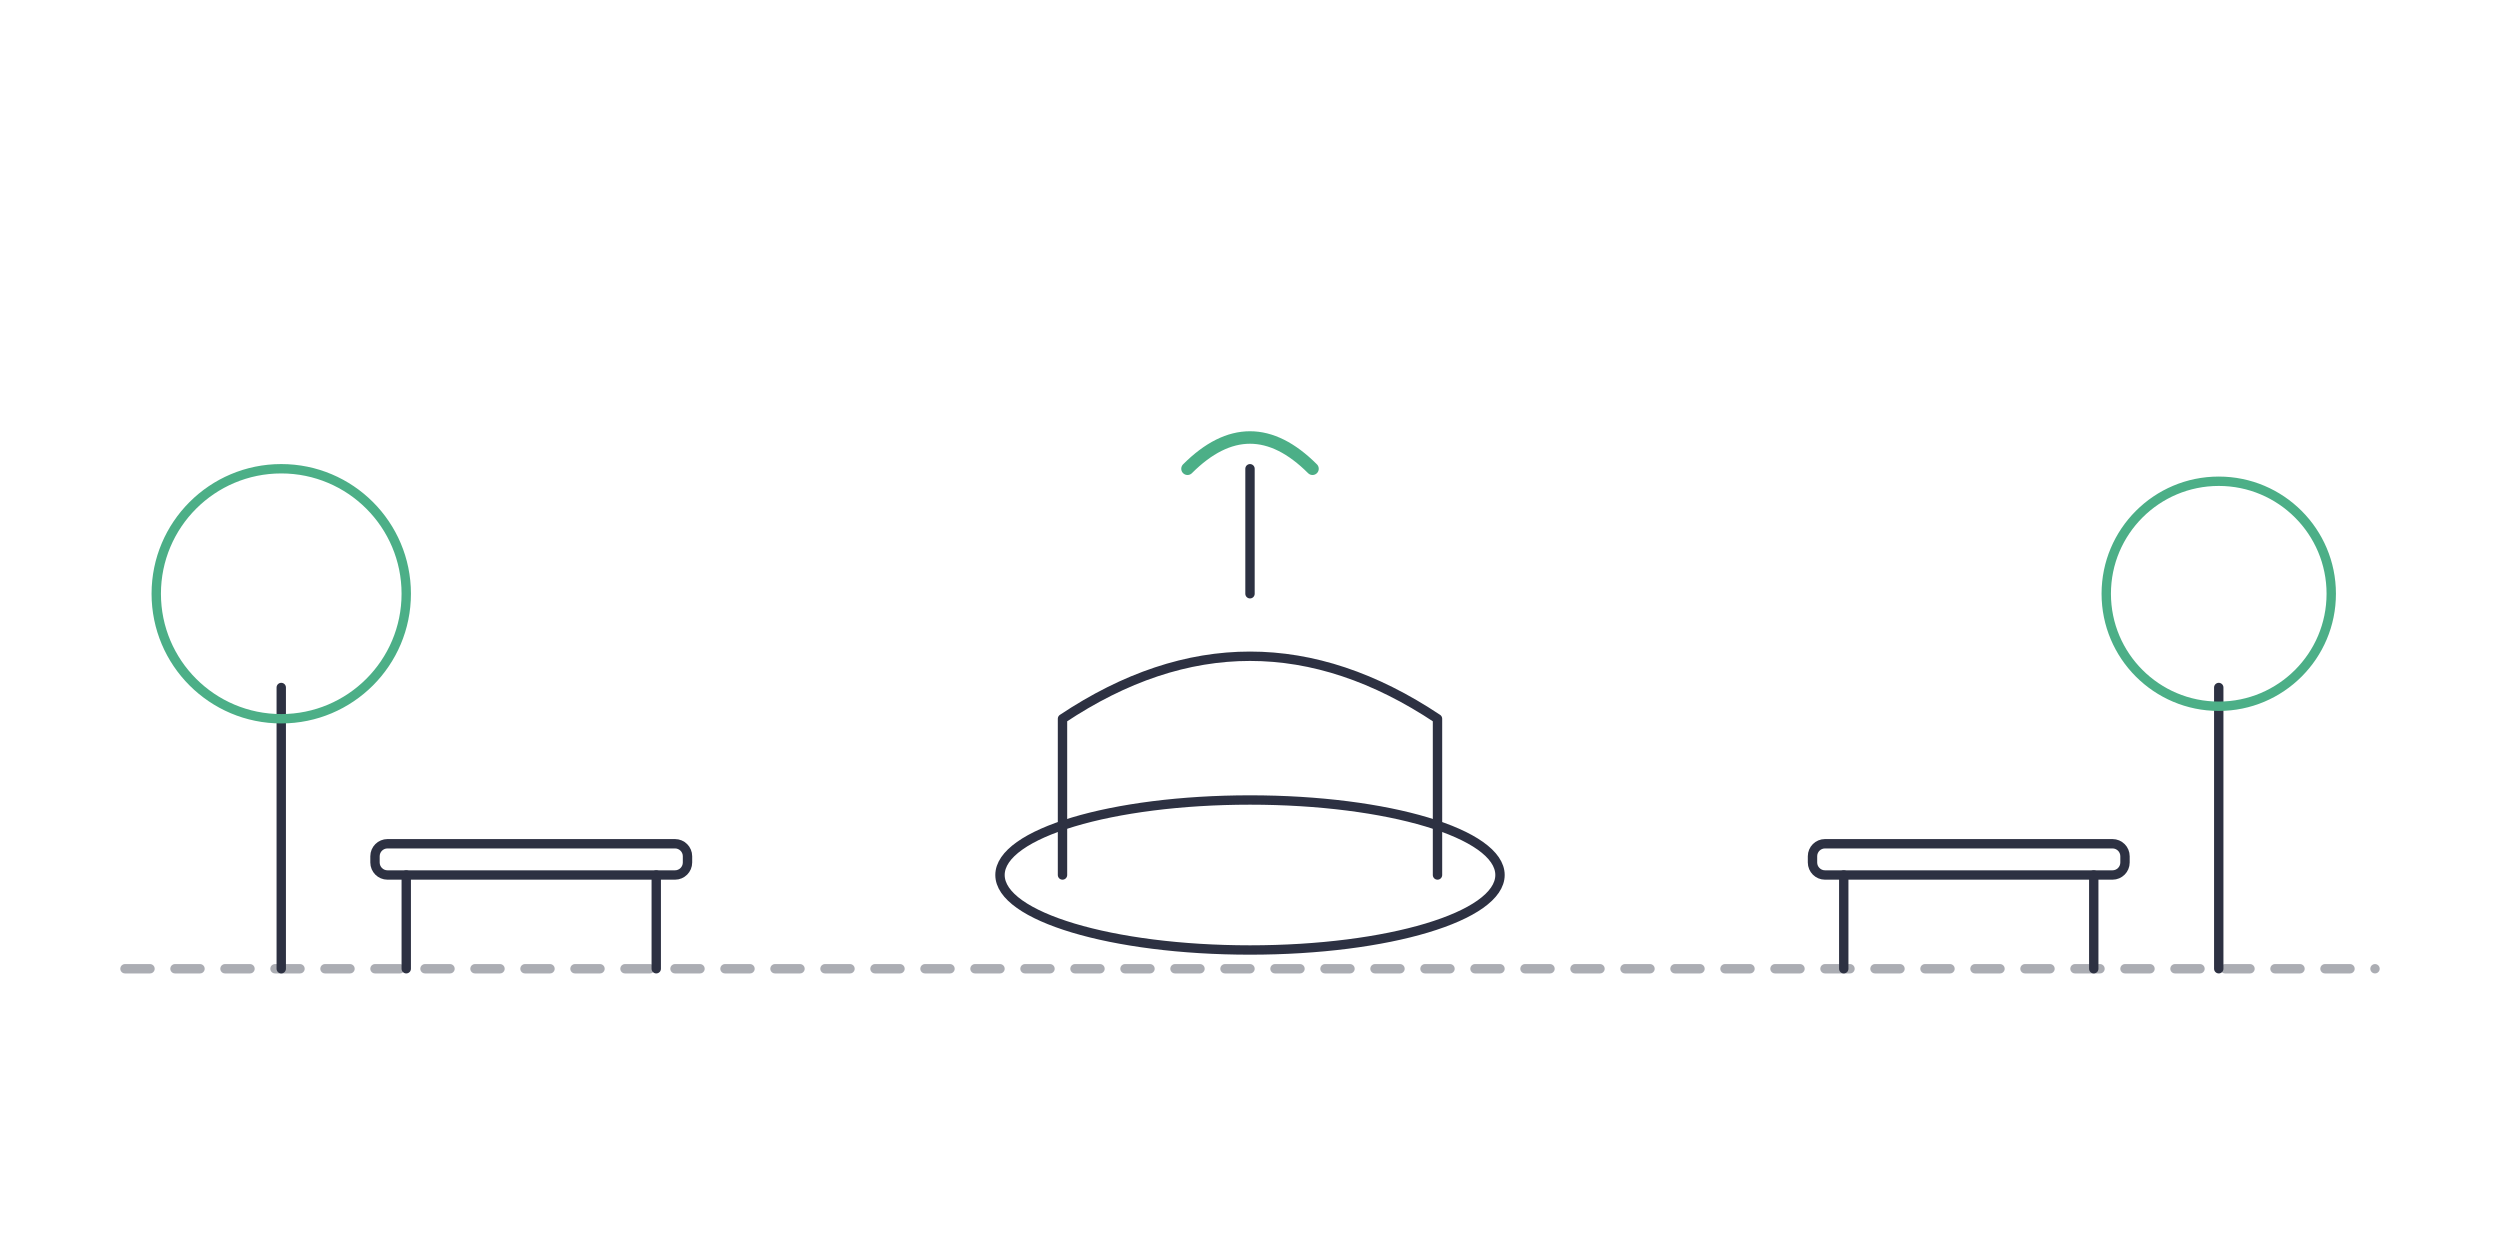
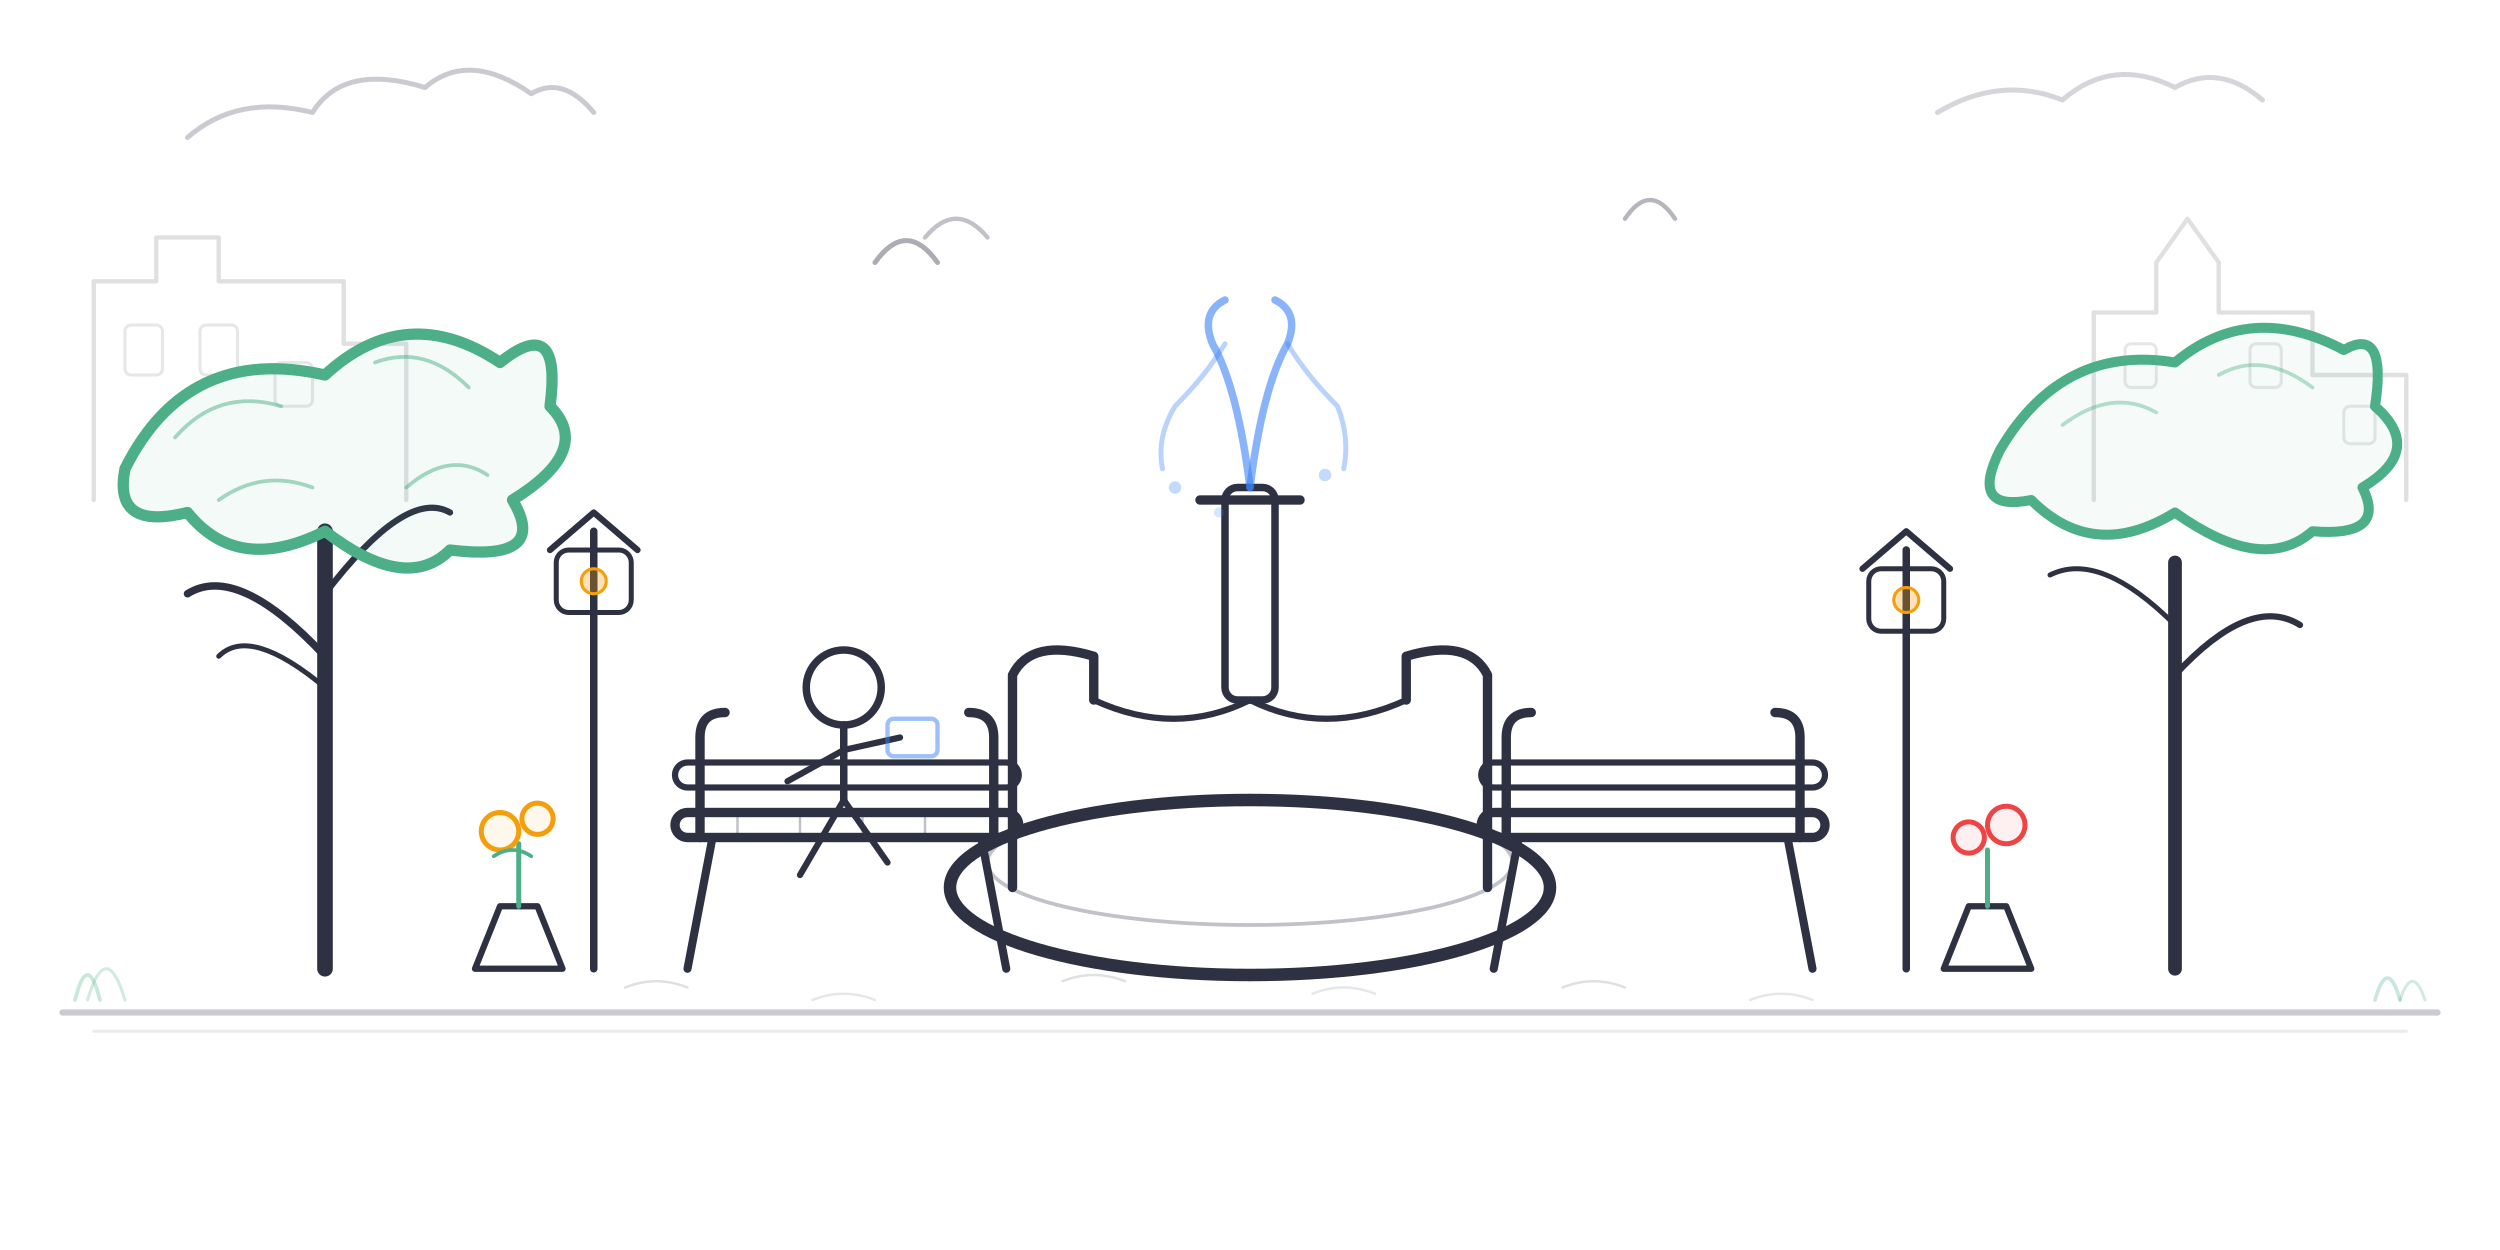
- <svg xmlns="http://www.w3.org/2000/svg" viewBox="0 0 400 200" fill="none" stroke="#2D3142" stroke-width="1.5" stroke-linecap="round" stroke-linejoin="round">
-   <ellipse cx="200" cy="140" rx="40" ry="12" />
-   <path d="M170 140 L170 115 Q200 95 230 115 L230 140" />
-   <line x1="200" y1="95" x2="200" y2="75" />
-   <path d="M190 75 Q200 65 210 75" stroke="#4CAF87" stroke-width="2" />
-   <rect x="60" y="135" width="50" height="5" rx="2" />
-   <line x1="65" y1="140" x2="65" y2="155" />
-   <line x1="105" y1="140" x2="105" y2="155" />
-   <rect x="290" y="135" width="50" height="5" rx="2" />
-   <line x1="295" y1="140" x2="295" y2="155" />
-   <line x1="335" y1="140" x2="335" y2="155" />
-   <line x1="45" y1="155" x2="45" y2="110" />
-   <circle cx="45" cy="95" r="20" fill="none" stroke="#4CAF87" stroke-width="1.5" />
-   <line x1="355" y1="155" x2="355" y2="110" />
-   <circle cx="355" cy="95" r="18" fill="none" stroke="#4CAF87" stroke-width="1.5" />
-   <line x1="20" y1="155" x2="380" y2="155" stroke-dasharray="4 4" opacity="0.4" />
+ <svg xmlns="http://www.w3.org/2000/svg" viewBox="0 0 400 200" fill="none" stroke-linecap="round" stroke-linejoin="round">
+   <path d="M30 22 Q38 15 50 18 Q55 10 68 14 Q75 8 85 15 Q90 12 95 18" stroke="#2D3142" stroke-width="0.8" opacity="0.25" />
+   <path d="M310 18 Q320 12 330 16 Q338 9 348 14 Q355 10 362 16" stroke="#2D3142" stroke-width="0.8" opacity="0.2" />
+   <path d="M15 80 L15 45 L25 45 L25 38 L35 38 L35 45 L55 45 L55 55 L65 55 L65 80" stroke="#2D3142" stroke-width="0.7" opacity="0.15" />
+   <rect x="20" y="52" width="6" height="8" rx="1" stroke="#2D3142" stroke-width="0.5" opacity="0.12" />
+   <rect x="32" y="52" width="6" height="8" rx="1" stroke="#2D3142" stroke-width="0.5" opacity="0.12" />
+   <rect x="44" y="58" width="6" height="7" rx="1" stroke="#2D3142" stroke-width="0.5" opacity="0.12" />
+   <path d="M335 80 L335 50 L345 50 L345 42 L350 35 L355 42 L355 50 L370 50 L370 60 L385 60 L385 80" stroke="#2D3142" stroke-width="0.7" opacity="0.15" />
+   <rect x="340" y="55" width="5" height="7" rx="1" stroke="#2D3142" stroke-width="0.5" opacity="0.12" />
+   <rect x="360" y="55" width="5" height="7" rx="1" stroke="#2D3142" stroke-width="0.5" opacity="0.12" />
+   <rect x="375" y="65" width="5" height="6" rx="1" stroke="#2D3142" stroke-width="0.5" opacity="0.12" />
+   <path d="M52 155 L52 85" stroke="#2D3142" stroke-width="2.5" />
+   <path d="M52 105 Q38 90 30 95" stroke="#2D3142" stroke-width="1.2" />
+   <path d="M52 95 Q65 78 72 82" stroke="#2D3142" stroke-width="1" />
+   <path d="M52 110 Q40 100 35 105" stroke="#2D3142" stroke-width="0.8" />
+   <path d="M20 75 Q30 55 52 60 Q65 48 80 58 Q90 50 88 65 Q95 72 82 80 Q88 90 72 88 Q65 95 52 85 Q38 92 30 82 Q18 85 20 75Z" stroke="#4CAF87" stroke-width="1.8" fill="#4CAF87" fill-opacity="0.06" />
+   <path d="M28 70 Q35 62 45 65" stroke="#4CAF87" stroke-width="0.6" opacity="0.5" />
+   <path d="M60 58 Q68 55 75 62" stroke="#4CAF87" stroke-width="0.6" opacity="0.5" />
+   <path d="M35 80 Q42 75 50 78" stroke="#4CAF87" stroke-width="0.6" opacity="0.5" />
+   <path d="M65 78 Q72 72 78 76" stroke="#4CAF87" stroke-width="0.6" opacity="0.5" />
+   <path d="M348 155 L348 90" stroke="#2D3142" stroke-width="2.2" />
+   <path d="M348 108 Q360 95 368 100" stroke="#2D3142" stroke-width="1" />
+   <path d="M348 100 Q336 88 328 92" stroke="#2D3142" stroke-width="0.8" />
+   <path d="M320 72 Q330 55 348 58 Q360 48 375 56 Q382 52 380 65 Q388 72 378 78 Q382 86 370 85 Q362 92 348 82 Q335 90 325 80 Q315 82 320 72Z" stroke="#4CAF87" stroke-width="1.6" fill="#4CAF87" fill-opacity="0.05" />
+   <path d="M330 68 Q338 62 345 66" stroke="#4CAF87" stroke-width="0.6" opacity="0.4" />
+   <path d="M355 60 Q362 56 370 62" stroke="#4CAF87" stroke-width="0.6" opacity="0.4" />
+   <line x1="95" y1="155" x2="95" y2="85" stroke="#2D3142" stroke-width="1.2" />
+   <path d="M88 88 L95 82 L102 88" stroke="#2D3142" stroke-width="1" />
+   <rect x="89" y="88" width="12" height="10" rx="2" stroke="#2D3142" stroke-width="0.8" />
+   <circle cx="95" cy="93" r="2" fill="#F59E0B" fill-opacity="0.3" stroke="#F59E0B" stroke-width="0.5" />
+   <line x1="305" y1="155" x2="305" y2="88" stroke="#2D3142" stroke-width="1.2" />
+   <path d="M298 91 L305 85 L312 91" stroke="#2D3142" stroke-width="1" />
+   <rect x="299" y="91" width="12" height="10" rx="2" stroke="#2D3142" stroke-width="0.8" />
+   <circle cx="305" cy="96" r="2" fill="#F59E0B" fill-opacity="0.3" stroke="#F59E0B" stroke-width="0.5" />
+   <ellipse cx="200" cy="142" rx="48" ry="14" stroke="#2D3142" stroke-width="2" />
+   <ellipse cx="200" cy="138" rx="42" ry="10" stroke="#2D3142" stroke-width="0.6" opacity="0.3" />
+   <path d="M162 142 L162 108 Q165 102 175 105 L175 112" stroke="#2D3142" stroke-width="1.5" />
+   <path d="M238 142 L238 108 Q235 102 225 105 L225 112" stroke="#2D3142" stroke-width="1.5" />
+   <path d="M175 112 Q188 118 200 112 Q212 118 225 112" stroke="#2D3142" stroke-width="1" />
+   <rect x="196" y="78" width="8" height="34" rx="2" stroke="#2D3142" stroke-width="1.2" />
+   <path d="M192 80 L208 80" stroke="#2D3142" stroke-width="1.5" />
+   <path d="M200 78 Q198 62 194 55 Q192 50 196 48" stroke="#3B82F6" stroke-width="1.2" opacity="0.6" />
+   <path d="M200 78 Q202 62 206 55 Q208 50 204 48" stroke="#3B82F6" stroke-width="1.2" opacity="0.6" />
+   <path d="M196 55 Q193 60 188 65 Q185 70 186 75" stroke="#3B82F6" stroke-width="0.8" opacity="0.35" />
+   <path d="M206 55 Q209 60 214 65 Q216 70 215 75" stroke="#3B82F6" stroke-width="0.8" opacity="0.35" />
+   <circle cx="188" cy="78" r="1" fill="#3B82F6" fill-opacity="0.3" stroke="none" />
+   <circle cx="212" cy="76" r="1" fill="#3B82F6" fill-opacity="0.3" stroke="none" />
+   <circle cx="195" cy="82" r="0.8" fill="#3B82F6" fill-opacity="0.2" stroke="none" />
+   <rect x="108" y="130" width="55" height="4" rx="2" stroke="#2D3142" stroke-width="1.5" />
+   <rect x="108" y="122" width="55" height="4" rx="2" stroke="#2D3142" stroke-width="1" />
+   <path d="M112 134 L112 126 L112 118 Q112 114 116 114" stroke="#2D3142" stroke-width="1.5" />
+   <path d="M159 134 L159 126 L159 118 Q159 114 155 114" stroke="#2D3142" stroke-width="1.5" />
+   <line x1="114" y1="134" x2="110" y2="155" stroke="#2D3142" stroke-width="1.3" />
+   <line x1="157" y1="134" x2="161" y2="155" stroke="#2D3142" stroke-width="1.3" />
+   <line x1="118" y1="130" x2="118" y2="134" stroke="#2D3142" stroke-width="0.4" opacity="0.3" />
+   <line x1="128" y1="130" x2="128" y2="134" stroke="#2D3142" stroke-width="0.4" opacity="0.3" />
+   <line x1="138" y1="130" x2="138" y2="134" stroke="#2D3142" stroke-width="0.4" opacity="0.3" />
+   <line x1="148" y1="130" x2="148" y2="134" stroke="#2D3142" stroke-width="0.4" opacity="0.3" />
+   <circle cx="135" cy="110" r="6" stroke="#2D3142" stroke-width="1.2" />
+   <path d="M135 116 L135 128" stroke="#2D3142" stroke-width="1.2" />
+   <path d="M135 120 L126 125" stroke="#2D3142" stroke-width="1" />
+   <path d="M135 120 L144 118" stroke="#2D3142" stroke-width="1" />
+   <path d="M135 128 L128 140" stroke="#2D3142" stroke-width="1" />
+   <path d="M135 128 L142 138" stroke="#2D3142" stroke-width="1" />
+   <rect x="142" y="115" width="8" height="6" rx="1" stroke="#3B82F6" stroke-width="0.7" opacity="0.5" />
+   <rect x="237" y="130" width="55" height="4" rx="2" stroke="#2D3142" stroke-width="1.5" />
+   <rect x="237" y="122" width="55" height="4" rx="2" stroke="#2D3142" stroke-width="1" />
+   <path d="M241 134 L241 126 L241 118 Q241 114 245 114" stroke="#2D3142" stroke-width="1.5" />
+   <path d="M288 134 L288 126 L288 118 Q288 114 284 114" stroke="#2D3142" stroke-width="1.5" />
+   <line x1="243" y1="134" x2="239" y2="155" stroke="#2D3142" stroke-width="1.3" />
+   <line x1="286" y1="134" x2="290" y2="155" stroke="#2D3142" stroke-width="1.3" />
+   <path d="M80 145 L76 155 L90 155 L86 145Z" stroke="#2D3142" stroke-width="1" />
+   <line x1="83" y1="145" x2="83" y2="135" stroke="#4CAF87" stroke-width="0.8" />
+   <circle cx="80" cy="133" r="3" stroke="#F59E0B" stroke-width="0.8" fill="#F59E0B" fill-opacity="0.08" />
+   <circle cx="86" cy="131" r="2.5" stroke="#F59E0B" stroke-width="0.8" fill="#F59E0B" fill-opacity="0.08" />
+   <path d="M79 137 Q82 135 85 137" stroke="#4CAF87" stroke-width="0.6" />
+   <path d="M315 145 L311 155 L325 155 L321 145Z" stroke="#2D3142" stroke-width="1" />
+   <line x1="318" y1="145" x2="318" y2="136" stroke="#4CAF87" stroke-width="0.8" />
+   <circle cx="315" cy="134" r="2.5" stroke="#EF4444" stroke-width="0.8" fill="#EF4444" fill-opacity="0.08" />
+   <circle cx="321" cy="132" r="3" stroke="#EF4444" stroke-width="0.8" fill="#EF4444" fill-opacity="0.08" />
+   <path d="M140 42 Q145 35 150 42" stroke="#2D3142" stroke-width="0.8" opacity="0.4" />
+   <path d="M148 38 Q153 32 158 38" stroke="#2D3142" stroke-width="0.7" opacity="0.3" />
+   <path d="M260 35 Q264 29 268 35" stroke="#2D3142" stroke-width="0.7" opacity="0.35" />
+   <path d="M100 158 Q105 156 110 158" stroke="#2D3142" stroke-width="0.4" opacity="0.15" />
+   <path d="M130 160 Q135 158 140 160" stroke="#2D3142" stroke-width="0.4" opacity="0.12" />
+   <path d="M170 157 Q175 155 180 157" stroke="#2D3142" stroke-width="0.4" opacity="0.15" />
+   <path d="M210 159 Q215 157 220 159" stroke="#2D3142" stroke-width="0.4" opacity="0.12" />
+   <path d="M250 158 Q255 156 260 158" stroke="#2D3142" stroke-width="0.4" opacity="0.15" />
+   <path d="M280 160 Q285 158 290 160" stroke="#2D3142" stroke-width="0.4" opacity="0.12" />
+   <line x1="10" y1="162" x2="390" y2="162" stroke="#2D3142" stroke-width="1" opacity="0.25" />
+   <line x1="15" y1="165" x2="385" y2="165" stroke="#2D3142" stroke-width="0.5" opacity="0.1" />
+   <path d="M12 160 Q14 152 16 160" stroke="#4CAF87" stroke-width="0.6" opacity="0.3" />
+   <path d="M14 160 Q17 150 20 160" stroke="#4CAF87" stroke-width="0.5" opacity="0.25" />
+   <path d="M380 160 Q382 153 384 160" stroke="#4CAF87" stroke-width="0.6" opacity="0.3" />
+   <path d="M384 160 Q386 154 388 160" stroke="#4CAF87" stroke-width="0.5" opacity="0.25" />
</svg>
